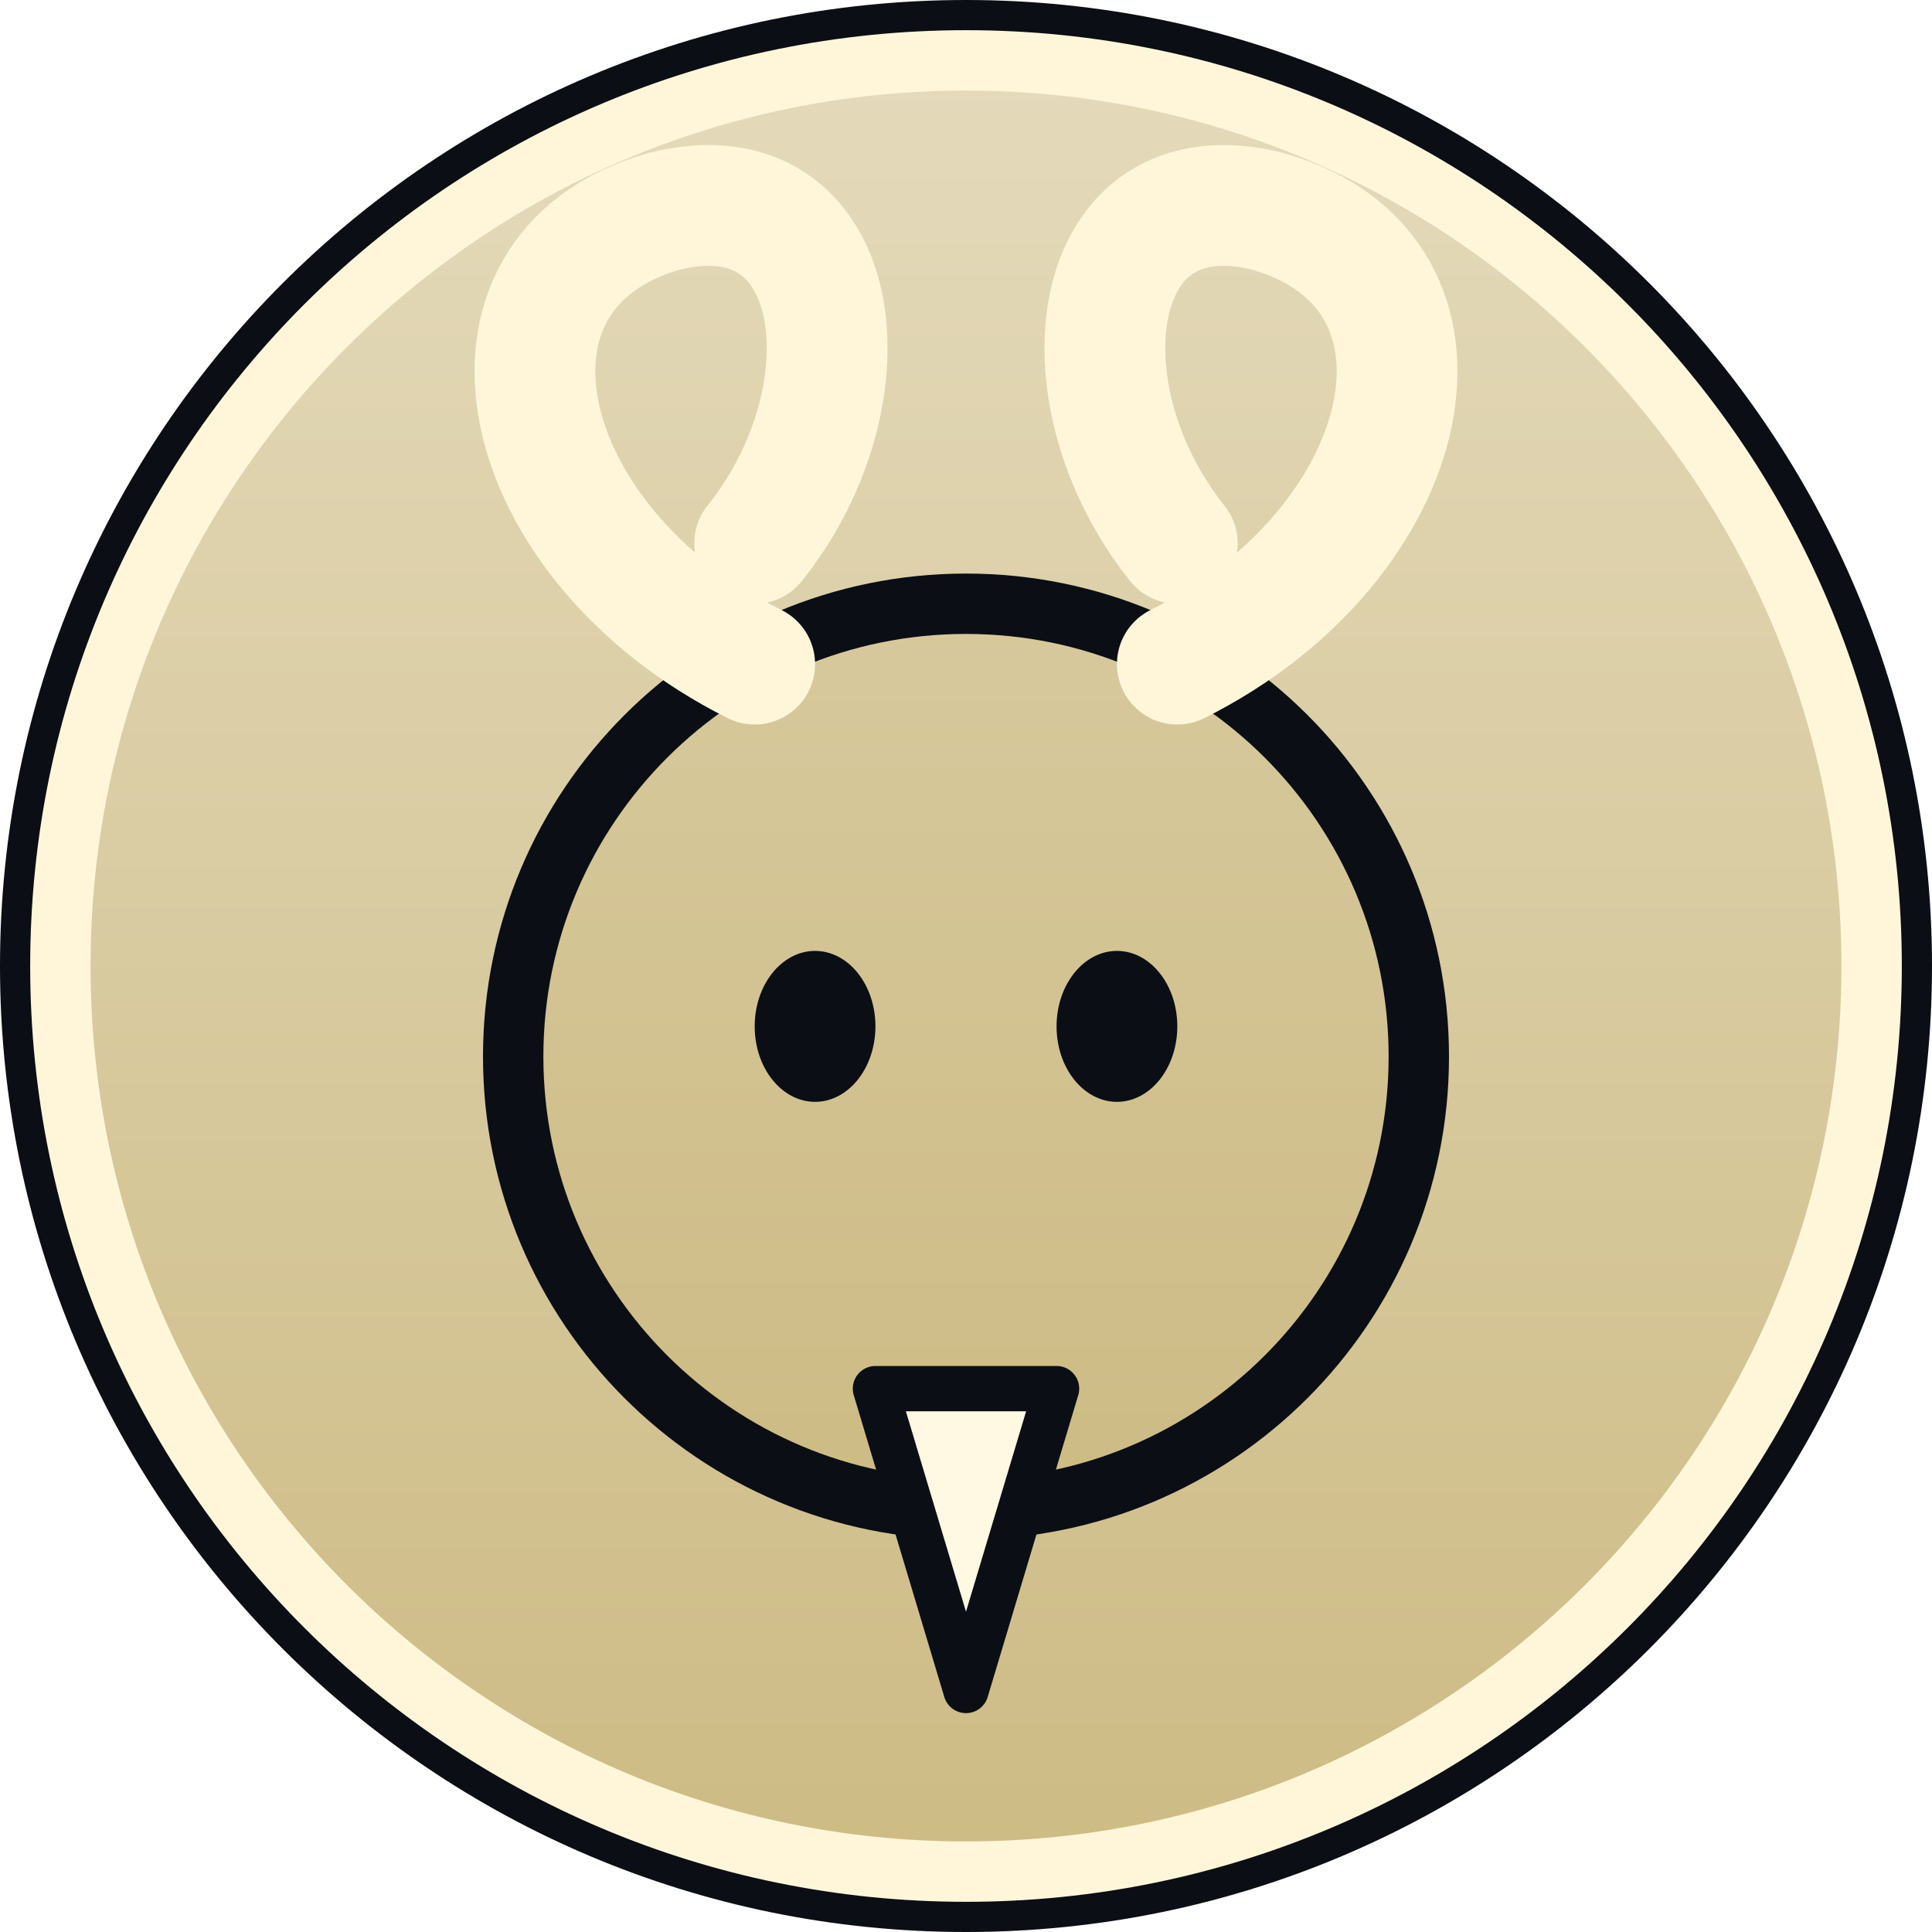
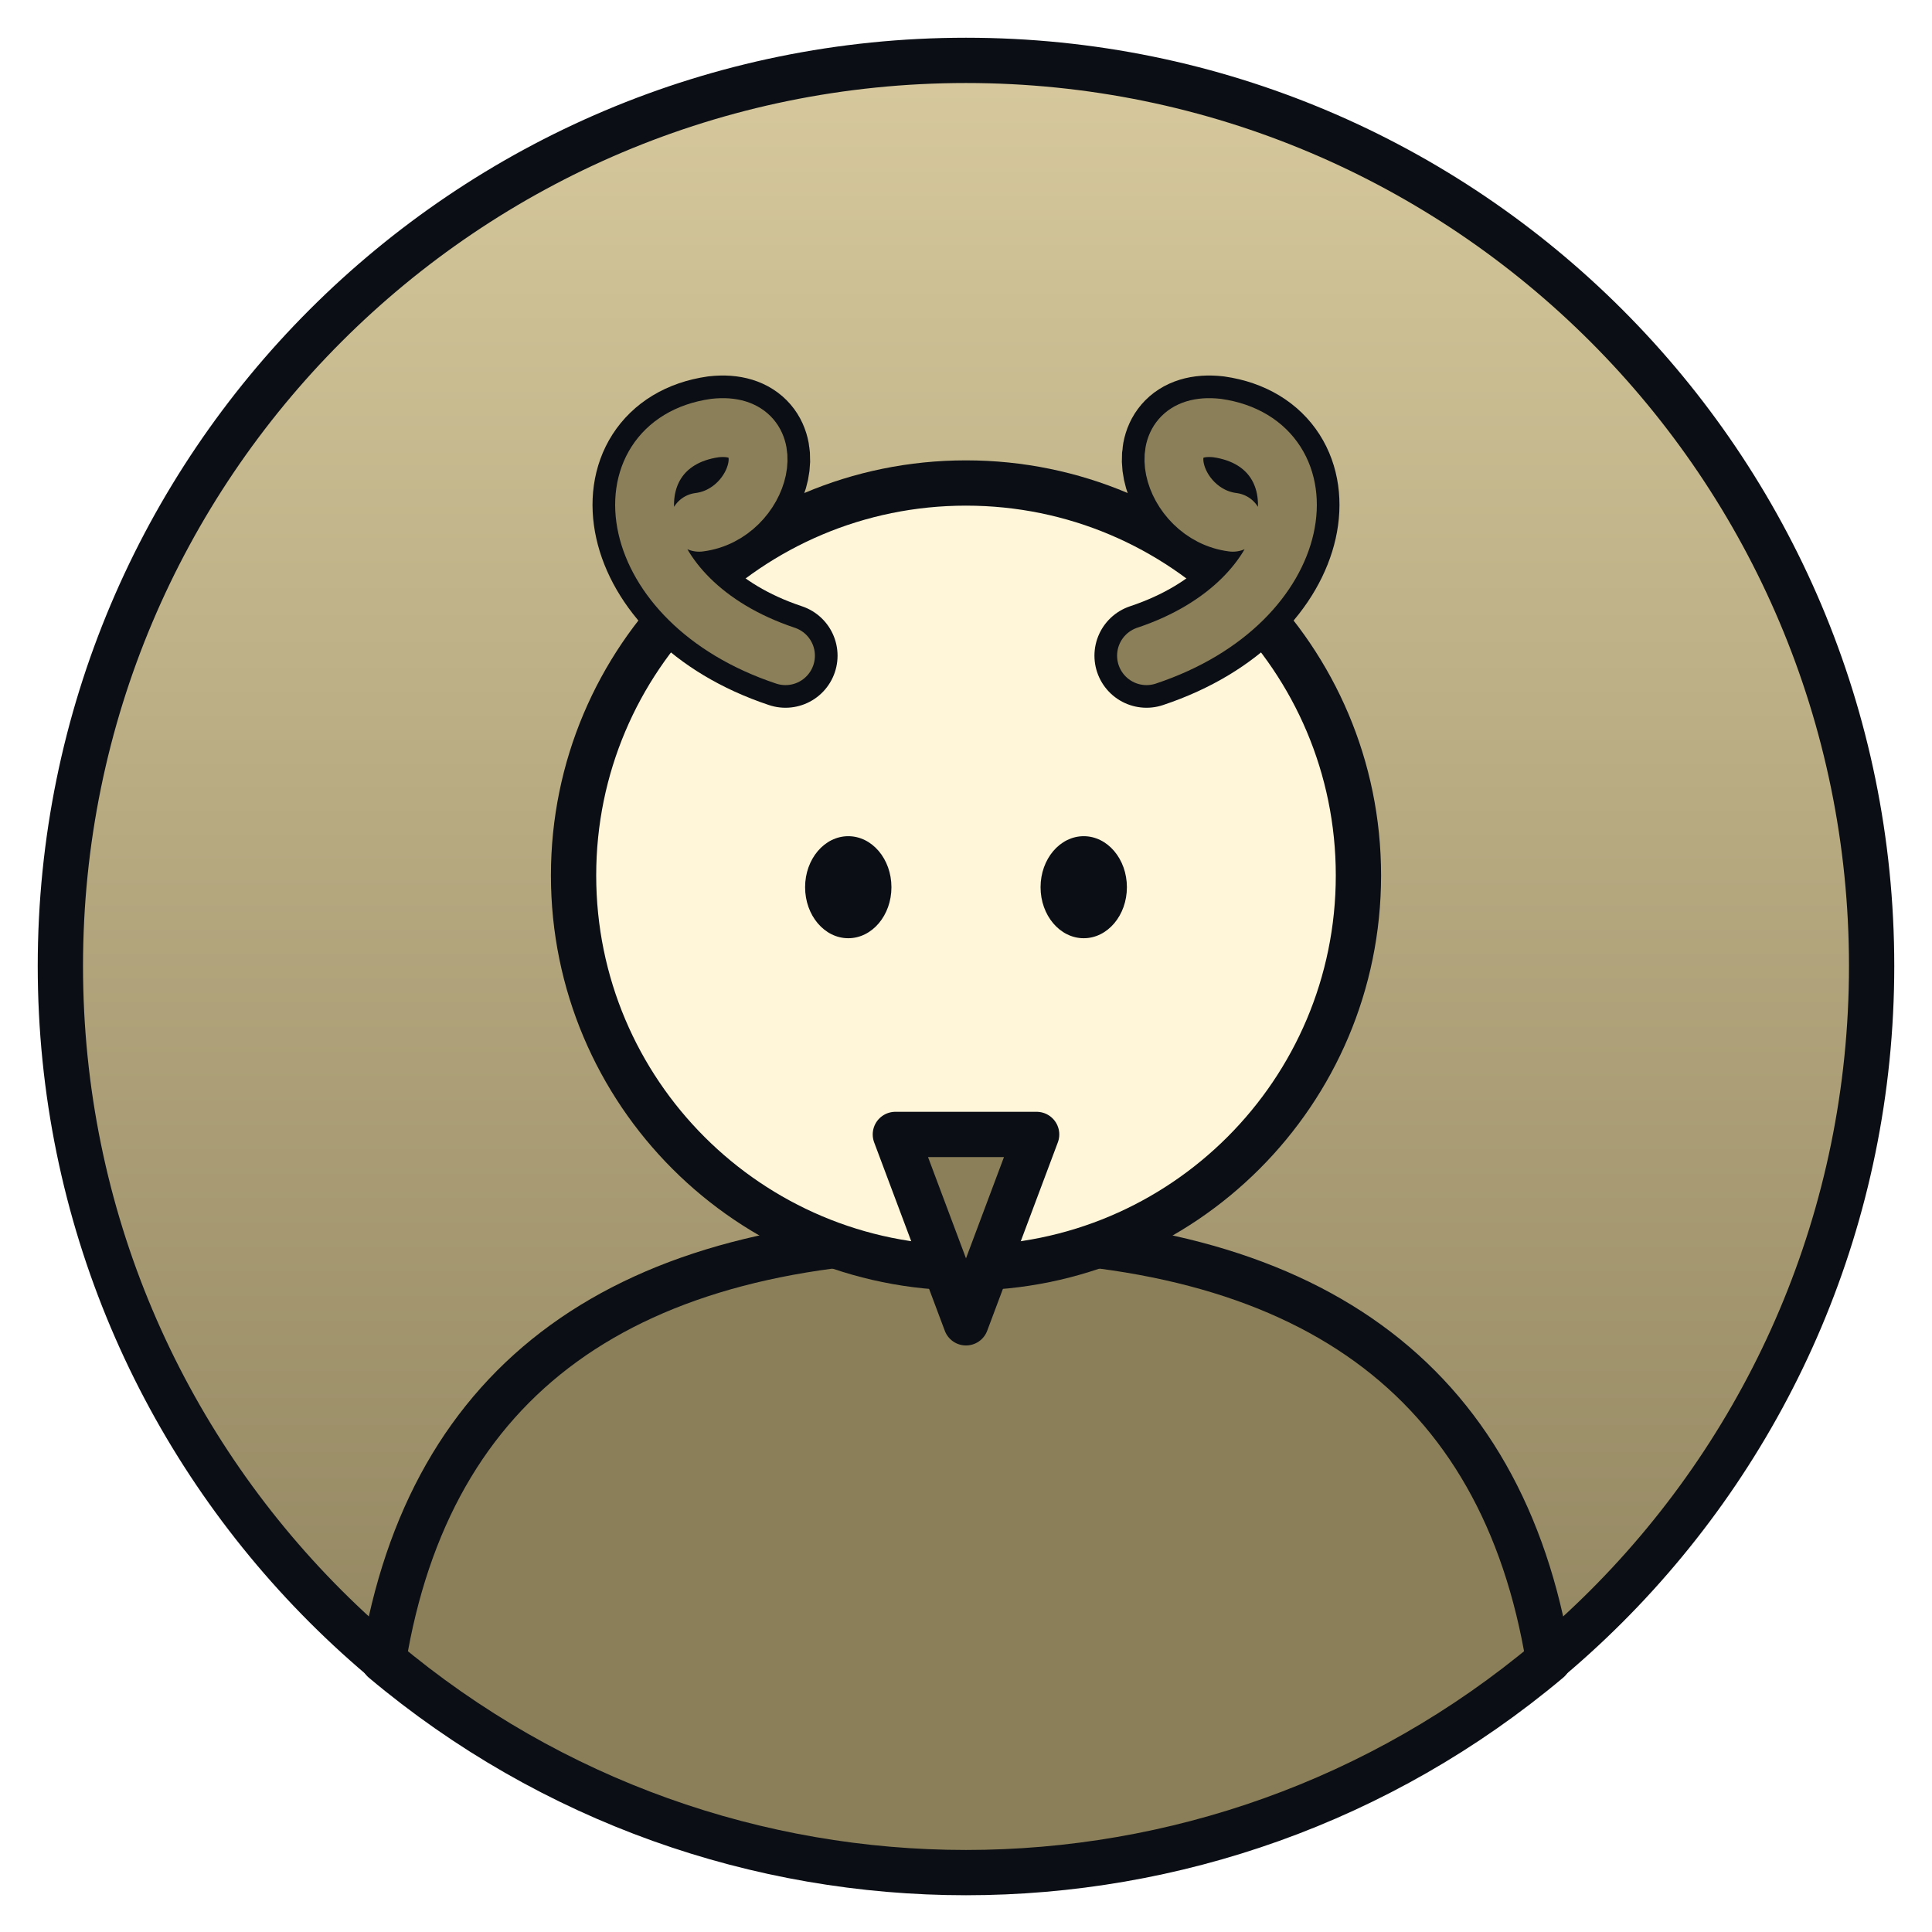
<svg xmlns="http://www.w3.org/2000/svg" width="128" height="128" viewBox="0 0 128 128">
  <defs>
-     <linearGradient id="bg_goat" x1="0" y1="0" x2="0" y2="1">
-       <stop offset="0" stop-color="#E4DABB" />
-       <stop offset="1" stop-color="#CDBB84" />
-     </linearGradient>
-     <linearGradient id="head_goat" x1="0" y1="0" x2="0" y2="1">
+     <linearGradient id="bg_avatar_goat" x1="0" y1="0" x2="0" y2="1">
      <stop offset="0" stop-color="#D7C99D" />
-       <stop offset="1" stop-color="#CDBB84" />
+       <stop offset="1" stop-color="#8B7F5A" />
    </linearGradient>
  </defs>
-   <circle cx="64" cy="64" r="64" fill="#0B0E14" />
-   <circle cx="64" cy="64" r="60" fill="url(#bg_goat)" />
-   <circle cx="64" cy="70" r="30" fill="url(#head_goat)" stroke="#0B0E14" stroke-width="4" />
-   <ellipse cx="54" cy="68" rx="4" ry="5" fill="#0B0E14" />
-   <ellipse cx="74" cy="68" rx="4" ry="5" fill="#0B0E14" />
-   <path d="M50 44 C34 36 30 18 44 14 C56 11 58 26 50 36" fill="none" stroke="#FFF6DA" stroke-width="8" stroke-linecap="round" />
-   <path d="M78 44 C94 36 98 18 84 14 C72 11 70 26 78 36" fill="none" stroke="#FFF6DA" stroke-width="8" stroke-linecap="round" />
-   <path d="M58 92 L64 112 L70 92 Z" fill="#FFF8E3" stroke="#0B0E14" stroke-width="3" stroke-linejoin="round" />
-   <circle cx="64" cy="64" r="60" fill="none" stroke="#FFF6DA" stroke-width="4" />
+   <circle cx="64" cy="64" r="60" fill="url(#bg_avatar_goat)" />
+   <circle cx="64" cy="64" r="60" fill="none" stroke="#0B0E14" stroke-width="3" />
+   <path d="M 25.4 110 Q 30 82 64 82 Q 98 82 102.6 110 A 60 60 0 0 1 25.4 110 Z" fill="#8B7F5A" stroke="#0B0E14" stroke-width="3" stroke-linejoin="round" />
+   <circle cx="64" cy="58" r="26" fill="#FFF6DA" stroke="#0B0E14" stroke-width="3" />
+   <path d="M 52.04 43.44 C 41.12 39.8 40.08 29.4 47.36 28.36 C 52.04 27.84 50.48 34.08 46.32 34.6" fill="none" stroke="#0B0E14" stroke-width="6.9" stroke-linecap="round" stroke-linejoin="round" />
+   <path d="M 52.04 43.44 C 41.12 39.8 40.08 29.4 47.36 28.36 C 52.04 27.84 50.48 34.08 46.32 34.6" fill="none" stroke="#8B7F5A" stroke-width="3.9" stroke-linecap="round" stroke-linejoin="round" />
+   <path d="M 75.96 43.44 C 86.88 39.8 87.92 29.4 80.64 28.36 C 75.96 27.84 77.52 34.08 81.68 34.6" fill="none" stroke="#0B0E14" stroke-width="6.9" stroke-linecap="round" stroke-linejoin="round" />
+   <path d="M 75.96 43.44 C 86.88 39.8 87.92 29.4 80.64 28.36 C 75.96 27.84 77.52 34.08 81.68 34.6" fill="none" stroke="#8B7F5A" stroke-width="3.9" stroke-linecap="round" stroke-linejoin="round" />
+   <ellipse cx="56.2" cy="58.78" rx="2.86" ry="3.38" fill="#0B0E14" />
+   <ellipse cx="71.8" cy="58.78" rx="2.86" ry="3.38" fill="#0B0E14" />
+   <polygon points="59.32,75.16 64,87.64 68.68,75.16" fill="#8B7F5A" stroke="#0B0E14" stroke-width="3" stroke-linejoin="round" />
</svg>
